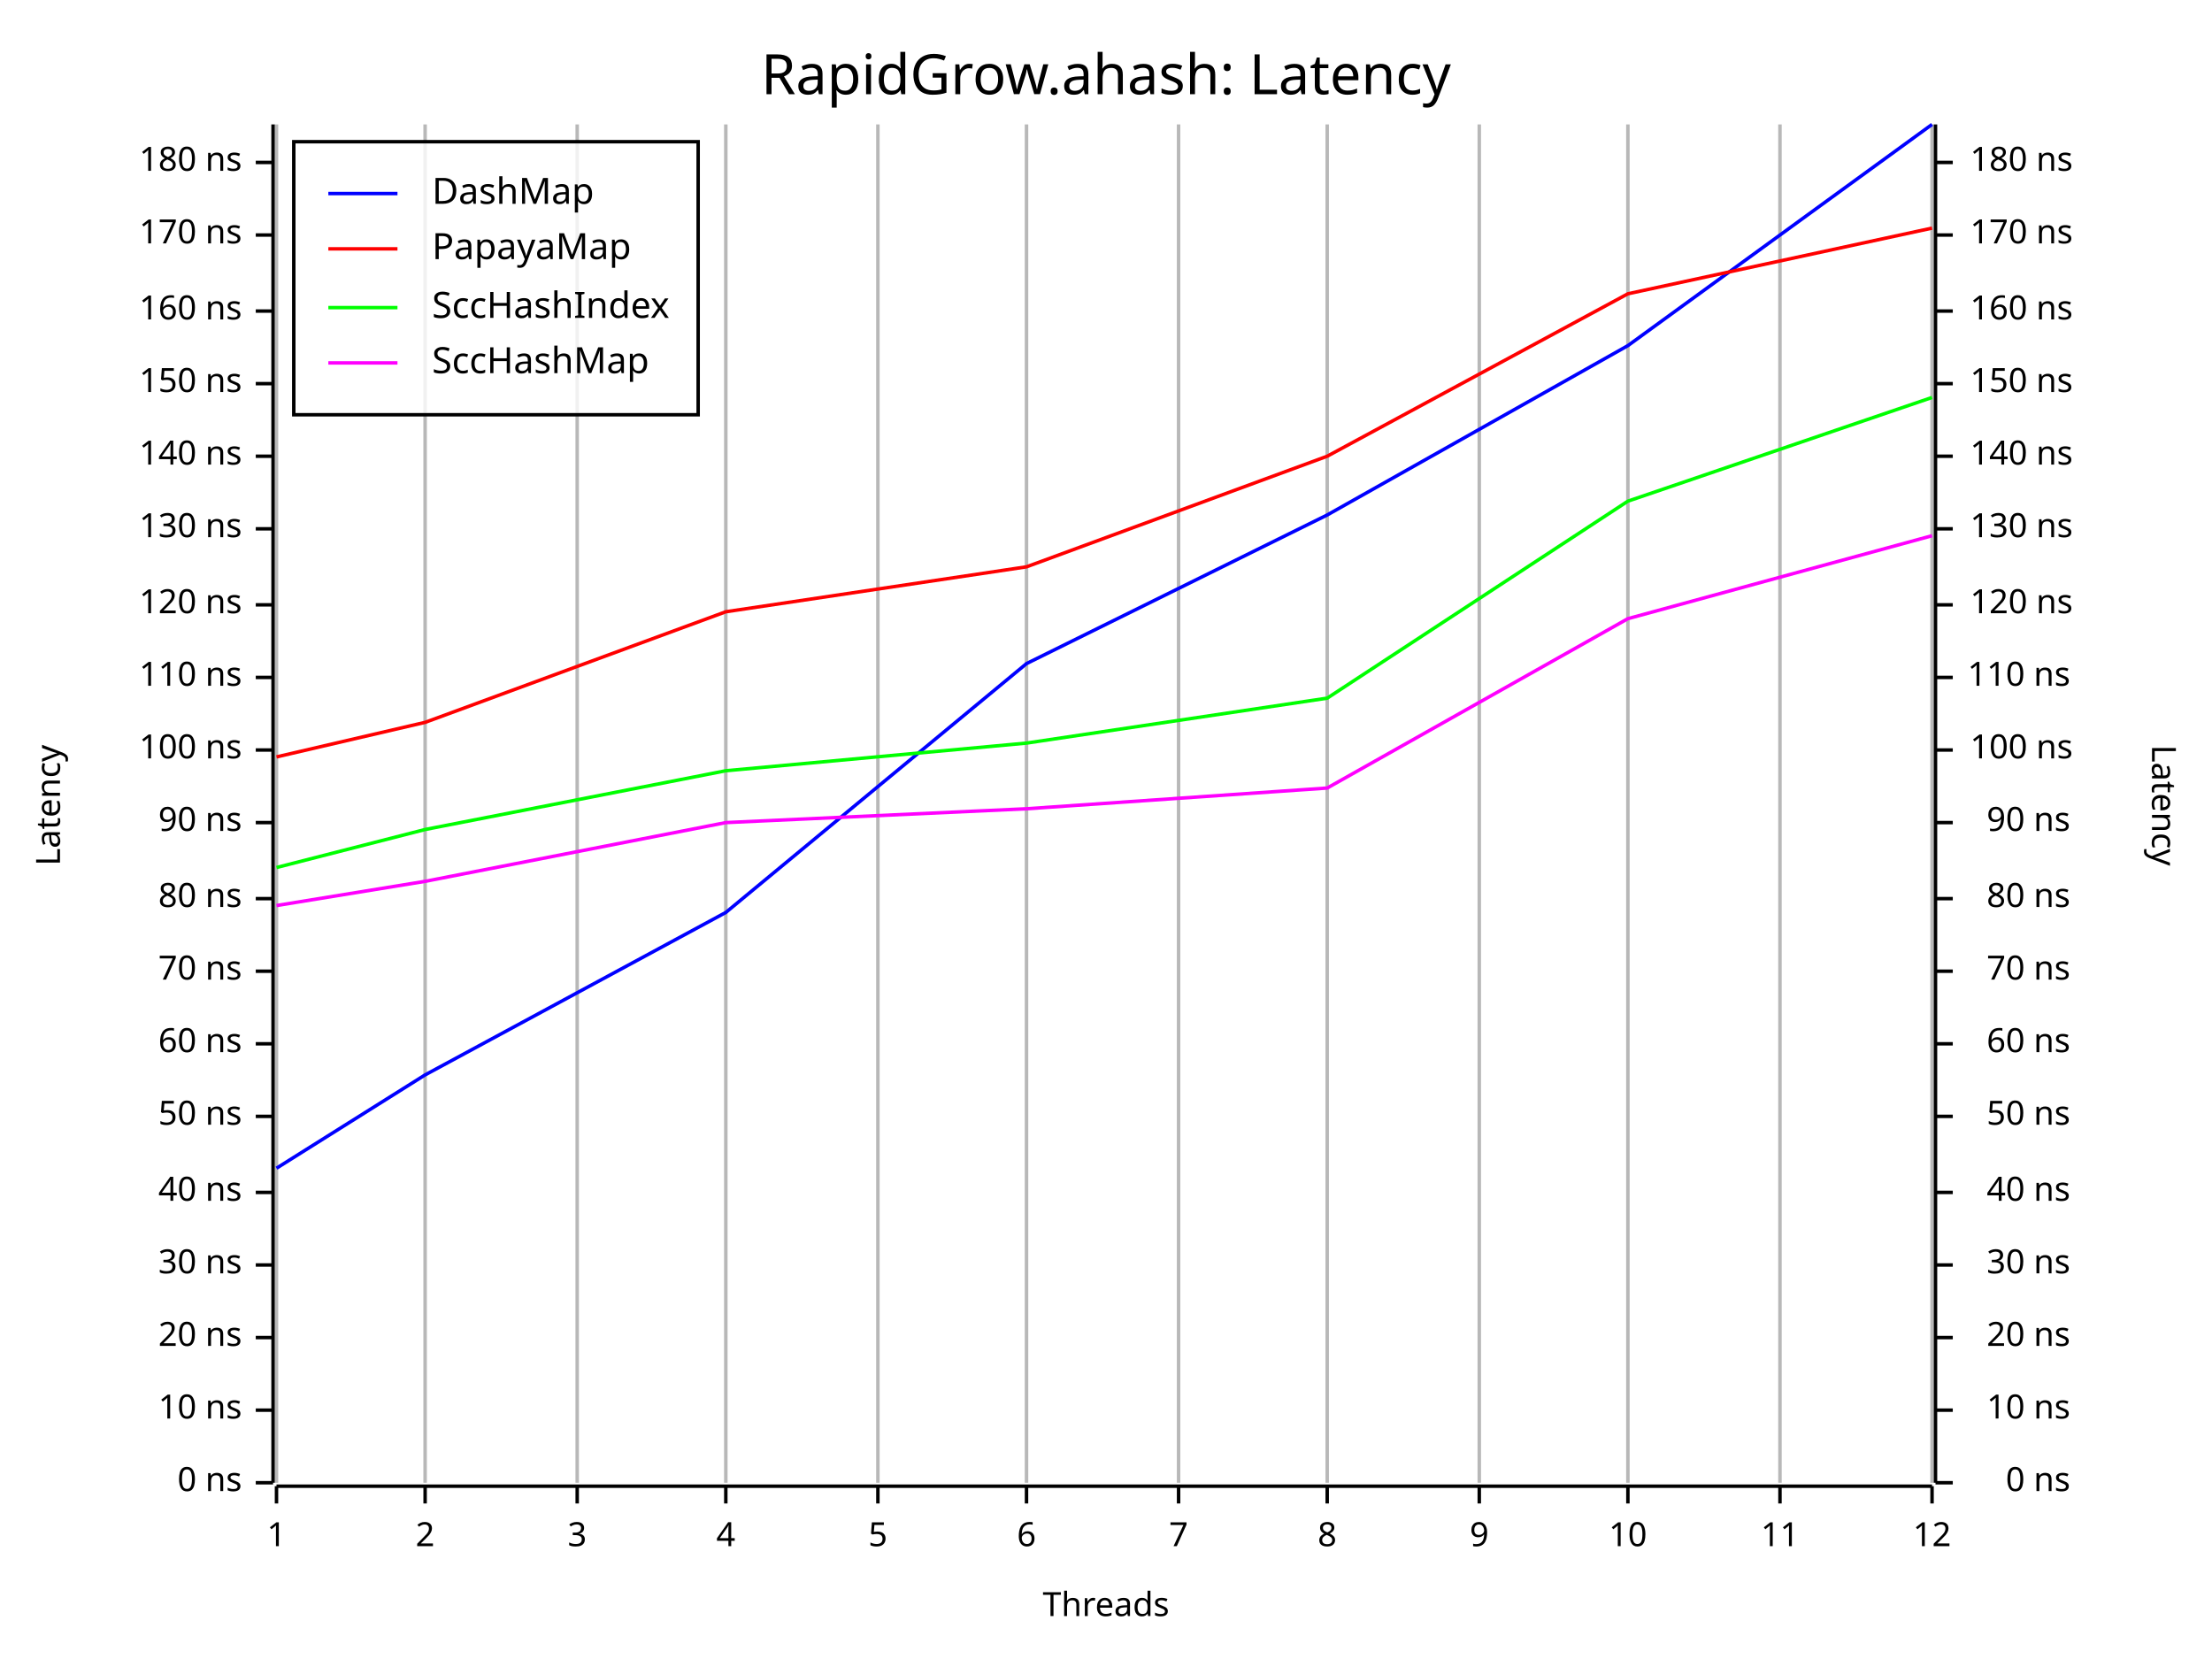
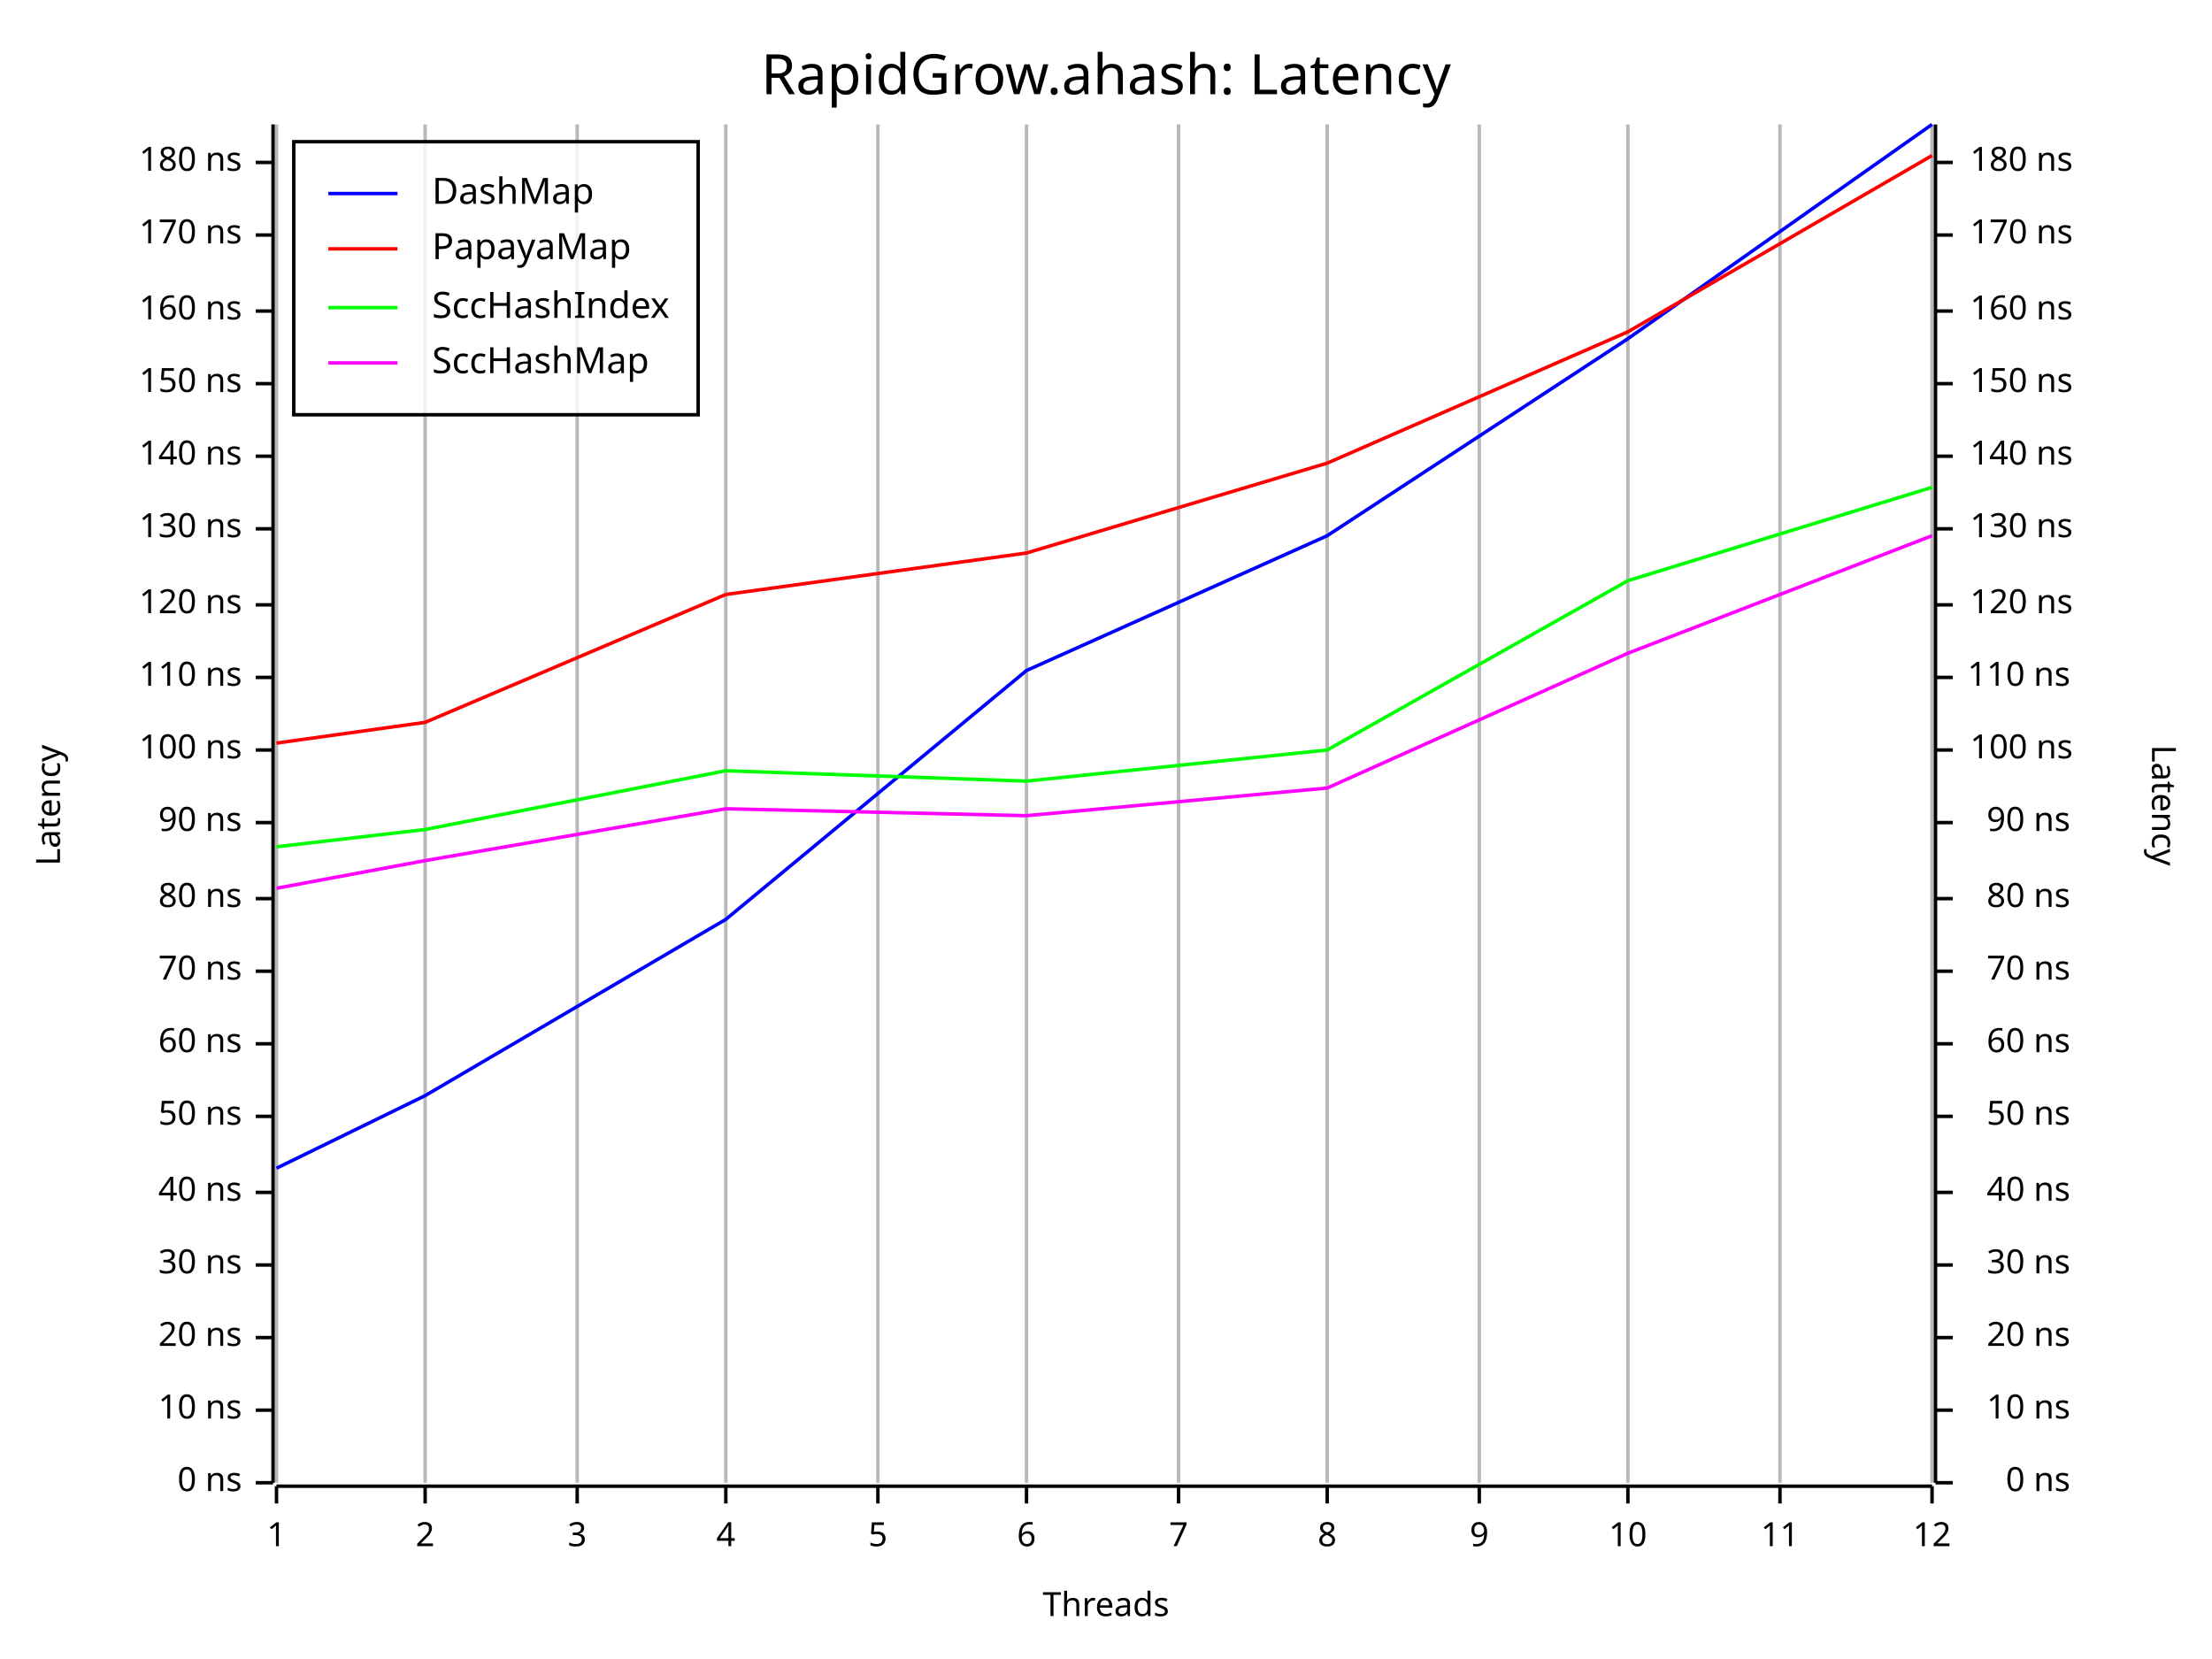
<svg xmlns="http://www.w3.org/2000/svg" width="640" height="480" viewBox="0 0 640 480">
  <rect x="0" y="0" width="640" height="480" opacity="1" fill="#FFFFFF" stroke="none" />
  <text x="320" y="15" dy="0.76em" text-anchor="middle" font-family="Fira Code" font-size="16.129" opacity="1" fill="#000000">
RapidGrow.ahash: Latency
</text>
  <line opacity="0.1" stroke="#000000" stroke-width="1" x1="80" y1="429" x2="80" y2="36" />
  <line opacity="0.1" stroke="#000000" stroke-width="1" x1="123" y1="429" x2="123" y2="36" />
  <line opacity="0.1" stroke="#000000" stroke-width="1" x1="167" y1="429" x2="167" y2="36" />
  <line opacity="0.1" stroke="#000000" stroke-width="1" x1="210" y1="429" x2="210" y2="36" />
  <line opacity="0.1" stroke="#000000" stroke-width="1" x1="254" y1="429" x2="254" y2="36" />
  <line opacity="0.1" stroke="#000000" stroke-width="1" x1="297" y1="429" x2="297" y2="36" />
  <line opacity="0.1" stroke="#000000" stroke-width="1" x1="341" y1="429" x2="341" y2="36" />
  <line opacity="0.1" stroke="#000000" stroke-width="1" x1="384" y1="429" x2="384" y2="36" />
  <line opacity="0.1" stroke="#000000" stroke-width="1" x1="428" y1="429" x2="428" y2="36" />
  <line opacity="0.1" stroke="#000000" stroke-width="1" x1="471" y1="429" x2="471" y2="36" />
  <line opacity="0.1" stroke="#000000" stroke-width="1" x1="515" y1="429" x2="515" y2="36" />
  <line opacity="0.1" stroke="#000000" stroke-width="1" x1="559" y1="429" x2="559" y2="36" />
  <text x="10" y="233" dy="0.76em" text-anchor="middle" font-family="sans-serif" font-size="9.677" opacity="1" fill="#000000" transform="rotate(270, 10, 233)">
Latency
</text>
  <text x="320" y="470" dy="-0.5ex" text-anchor="middle" font-family="sans-serif" font-size="9.677" opacity="1" fill="#000000">
Threads
</text>
  <text x="630" y="233" dy="0.76em" text-anchor="middle" font-family="sans-serif" font-size="9.677" opacity="1" fill="#000000" transform="rotate(90, 630, 233)">
Latency
</text>
  <line opacity="0.2" stroke="#000000" stroke-width="1" x1="80" y1="429" x2="80" y2="36" />
  <line opacity="0.2" stroke="#000000" stroke-width="1" x1="123" y1="429" x2="123" y2="36" />
  <line opacity="0.2" stroke="#000000" stroke-width="1" x1="167" y1="429" x2="167" y2="36" />
  <line opacity="0.2" stroke="#000000" stroke-width="1" x1="210" y1="429" x2="210" y2="36" />
  <line opacity="0.2" stroke="#000000" stroke-width="1" x1="254" y1="429" x2="254" y2="36" />
  <line opacity="0.2" stroke="#000000" stroke-width="1" x1="297" y1="429" x2="297" y2="36" />
  <line opacity="0.2" stroke="#000000" stroke-width="1" x1="341" y1="429" x2="341" y2="36" />
  <line opacity="0.2" stroke="#000000" stroke-width="1" x1="384" y1="429" x2="384" y2="36" />
  <line opacity="0.2" stroke="#000000" stroke-width="1" x1="428" y1="429" x2="428" y2="36" />
  <line opacity="0.2" stroke="#000000" stroke-width="1" x1="471" y1="429" x2="471" y2="36" />
  <line opacity="0.2" stroke="#000000" stroke-width="1" x1="515" y1="429" x2="515" y2="36" />
  <line opacity="0.2" stroke="#000000" stroke-width="1" x1="559" y1="429" x2="559" y2="36" />
  <polyline fill="none" opacity="1" stroke="#000000" stroke-width="1" points="79,36 79,429 " />
  <text x="70" y="429" dy="0.5ex" text-anchor="end" font-family="sans-serif" font-size="9.677" opacity="1" fill="#000000">
0 ns
</text>
  <polyline fill="none" opacity="1" stroke="#000000" stroke-width="1" points="74,429 79,429 " />
  <text x="70" y="408" dy="0.5ex" text-anchor="end" font-family="sans-serif" font-size="9.677" opacity="1" fill="#000000">
10 ns
</text>
  <polyline fill="none" opacity="1" stroke="#000000" stroke-width="1" points="74,408 79,408 " />
  <text x="70" y="387" dy="0.5ex" text-anchor="end" font-family="sans-serif" font-size="9.677" opacity="1" fill="#000000">
20 ns
</text>
  <polyline fill="none" opacity="1" stroke="#000000" stroke-width="1" points="74,387 79,387 " />
  <text x="70" y="366" dy="0.5ex" text-anchor="end" font-family="sans-serif" font-size="9.677" opacity="1" fill="#000000">
30 ns
</text>
  <polyline fill="none" opacity="1" stroke="#000000" stroke-width="1" points="74,366 79,366 " />
  <text x="70" y="345" dy="0.5ex" text-anchor="end" font-family="sans-serif" font-size="9.677" opacity="1" fill="#000000">
40 ns
</text>
  <polyline fill="none" opacity="1" stroke="#000000" stroke-width="1" points="74,345 79,345 " />
  <text x="70" y="323" dy="0.5ex" text-anchor="end" font-family="sans-serif" font-size="9.677" opacity="1" fill="#000000">
50 ns
</text>
  <polyline fill="none" opacity="1" stroke="#000000" stroke-width="1" points="74,323 79,323 " />
  <text x="70" y="302" dy="0.5ex" text-anchor="end" font-family="sans-serif" font-size="9.677" opacity="1" fill="#000000">
60 ns
</text>
  <polyline fill="none" opacity="1" stroke="#000000" stroke-width="1" points="74,302 79,302 " />
  <text x="70" y="281" dy="0.5ex" text-anchor="end" font-family="sans-serif" font-size="9.677" opacity="1" fill="#000000">
70 ns
</text>
  <polyline fill="none" opacity="1" stroke="#000000" stroke-width="1" points="74,281 79,281 " />
  <text x="70" y="260" dy="0.5ex" text-anchor="end" font-family="sans-serif" font-size="9.677" opacity="1" fill="#000000">
80 ns
</text>
  <polyline fill="none" opacity="1" stroke="#000000" stroke-width="1" points="74,260 79,260 " />
  <text x="70" y="238" dy="0.5ex" text-anchor="end" font-family="sans-serif" font-size="9.677" opacity="1" fill="#000000">
90 ns
</text>
  <polyline fill="none" opacity="1" stroke="#000000" stroke-width="1" points="74,238 79,238 " />
  <text x="70" y="217" dy="0.5ex" text-anchor="end" font-family="sans-serif" font-size="9.677" opacity="1" fill="#000000">
100 ns
</text>
  <polyline fill="none" opacity="1" stroke="#000000" stroke-width="1" points="74,217 79,217 " />
  <text x="70" y="196" dy="0.5ex" text-anchor="end" font-family="sans-serif" font-size="9.677" opacity="1" fill="#000000">
110 ns
</text>
  <polyline fill="none" opacity="1" stroke="#000000" stroke-width="1" points="74,196 79,196 " />
  <text x="70" y="175" dy="0.5ex" text-anchor="end" font-family="sans-serif" font-size="9.677" opacity="1" fill="#000000">
120 ns
</text>
  <polyline fill="none" opacity="1" stroke="#000000" stroke-width="1" points="74,175 79,175 " />
  <text x="70" y="153" dy="0.5ex" text-anchor="end" font-family="sans-serif" font-size="9.677" opacity="1" fill="#000000">
130 ns
</text>
  <polyline fill="none" opacity="1" stroke="#000000" stroke-width="1" points="74,153 79,153 " />
  <text x="70" y="132" dy="0.5ex" text-anchor="end" font-family="sans-serif" font-size="9.677" opacity="1" fill="#000000">
140 ns
</text>
  <polyline fill="none" opacity="1" stroke="#000000" stroke-width="1" points="74,132 79,132 " />
  <text x="70" y="111" dy="0.5ex" text-anchor="end" font-family="sans-serif" font-size="9.677" opacity="1" fill="#000000">
150 ns
</text>
  <polyline fill="none" opacity="1" stroke="#000000" stroke-width="1" points="74,111 79,111 " />
  <text x="70" y="90" dy="0.5ex" text-anchor="end" font-family="sans-serif" font-size="9.677" opacity="1" fill="#000000">
160 ns
</text>
  <polyline fill="none" opacity="1" stroke="#000000" stroke-width="1" points="74,90 79,90 " />
  <text x="70" y="68" dy="0.5ex" text-anchor="end" font-family="sans-serif" font-size="9.677" opacity="1" fill="#000000">
170 ns
</text>
  <polyline fill="none" opacity="1" stroke="#000000" stroke-width="1" points="74,68 79,68 " />
  <text x="70" y="47" dy="0.5ex" text-anchor="end" font-family="sans-serif" font-size="9.677" opacity="1" fill="#000000">
180 ns
</text>
  <polyline fill="none" opacity="1" stroke="#000000" stroke-width="1" points="74,47 79,47 " />
  <polyline fill="none" opacity="1" stroke="#000000" stroke-width="1" points="80,430 559,430 " />
  <text x="80" y="440" dy="0.76em" text-anchor="middle" font-family="sans-serif" font-size="9.677" opacity="1" fill="#000000">
1
</text>
  <polyline fill="none" opacity="1" stroke="#000000" stroke-width="1" points="80,430 80,435 " />
  <text x="123" y="440" dy="0.76em" text-anchor="middle" font-family="sans-serif" font-size="9.677" opacity="1" fill="#000000">
2
</text>
  <polyline fill="none" opacity="1" stroke="#000000" stroke-width="1" points="123,430 123,435 " />
  <text x="167" y="440" dy="0.76em" text-anchor="middle" font-family="sans-serif" font-size="9.677" opacity="1" fill="#000000">
3
</text>
  <polyline fill="none" opacity="1" stroke="#000000" stroke-width="1" points="167,430 167,435 " />
  <text x="210" y="440" dy="0.76em" text-anchor="middle" font-family="sans-serif" font-size="9.677" opacity="1" fill="#000000">
4
</text>
  <polyline fill="none" opacity="1" stroke="#000000" stroke-width="1" points="210,430 210,435 " />
  <text x="254" y="440" dy="0.76em" text-anchor="middle" font-family="sans-serif" font-size="9.677" opacity="1" fill="#000000">
5
</text>
  <polyline fill="none" opacity="1" stroke="#000000" stroke-width="1" points="254,430 254,435 " />
  <text x="297" y="440" dy="0.76em" text-anchor="middle" font-family="sans-serif" font-size="9.677" opacity="1" fill="#000000">
6
</text>
  <polyline fill="none" opacity="1" stroke="#000000" stroke-width="1" points="297,430 297,435 " />
  <text x="341" y="440" dy="0.76em" text-anchor="middle" font-family="sans-serif" font-size="9.677" opacity="1" fill="#000000">
7
</text>
  <polyline fill="none" opacity="1" stroke="#000000" stroke-width="1" points="341,430 341,435 " />
  <text x="384" y="440" dy="0.76em" text-anchor="middle" font-family="sans-serif" font-size="9.677" opacity="1" fill="#000000">
8
</text>
  <polyline fill="none" opacity="1" stroke="#000000" stroke-width="1" points="384,430 384,435 " />
  <text x="428" y="440" dy="0.76em" text-anchor="middle" font-family="sans-serif" font-size="9.677" opacity="1" fill="#000000">
9
</text>
  <polyline fill="none" opacity="1" stroke="#000000" stroke-width="1" points="428,430 428,435 " />
  <text x="471" y="440" dy="0.76em" text-anchor="middle" font-family="sans-serif" font-size="9.677" opacity="1" fill="#000000">
10
</text>
  <polyline fill="none" opacity="1" stroke="#000000" stroke-width="1" points="471,430 471,435 " />
  <text x="515" y="440" dy="0.76em" text-anchor="middle" font-family="sans-serif" font-size="9.677" opacity="1" fill="#000000">
11
</text>
  <polyline fill="none" opacity="1" stroke="#000000" stroke-width="1" points="515,430 515,435 " />
  <text x="559" y="440" dy="0.76em" text-anchor="middle" font-family="sans-serif" font-size="9.677" opacity="1" fill="#000000">
12
</text>
  <polyline fill="none" opacity="1" stroke="#000000" stroke-width="1" points="559,430 559,435 " />
  <polyline fill="none" opacity="1" stroke="#000000" stroke-width="1" points="560,36 560,429 " />
  <text x="599" y="429" dy="0.5ex" text-anchor="end" font-family="sans-serif" font-size="9.677" opacity="1" fill="#000000">
0 ns
</text>
  <polyline fill="none" opacity="1" stroke="#000000" stroke-width="1" points="560,429 565,429 " />
  <text x="599" y="408" dy="0.5ex" text-anchor="end" font-family="sans-serif" font-size="9.677" opacity="1" fill="#000000">
10 ns
</text>
  <polyline fill="none" opacity="1" stroke="#000000" stroke-width="1" points="560,408 565,408 " />
  <text x="599" y="387" dy="0.5ex" text-anchor="end" font-family="sans-serif" font-size="9.677" opacity="1" fill="#000000">
20 ns
</text>
  <polyline fill="none" opacity="1" stroke="#000000" stroke-width="1" points="560,387 565,387 " />
  <text x="599" y="366" dy="0.5ex" text-anchor="end" font-family="sans-serif" font-size="9.677" opacity="1" fill="#000000">
30 ns
</text>
  <polyline fill="none" opacity="1" stroke="#000000" stroke-width="1" points="560,366 565,366 " />
  <text x="599" y="345" dy="0.5ex" text-anchor="end" font-family="sans-serif" font-size="9.677" opacity="1" fill="#000000">
40 ns
</text>
  <polyline fill="none" opacity="1" stroke="#000000" stroke-width="1" points="560,345 565,345 " />
  <text x="599" y="323" dy="0.5ex" text-anchor="end" font-family="sans-serif" font-size="9.677" opacity="1" fill="#000000">
50 ns
</text>
  <polyline fill="none" opacity="1" stroke="#000000" stroke-width="1" points="560,323 565,323 " />
  <text x="599" y="302" dy="0.5ex" text-anchor="end" font-family="sans-serif" font-size="9.677" opacity="1" fill="#000000">
60 ns
</text>
  <polyline fill="none" opacity="1" stroke="#000000" stroke-width="1" points="560,302 565,302 " />
  <text x="599" y="281" dy="0.5ex" text-anchor="end" font-family="sans-serif" font-size="9.677" opacity="1" fill="#000000">
70 ns
</text>
  <polyline fill="none" opacity="1" stroke="#000000" stroke-width="1" points="560,281 565,281 " />
  <text x="599" y="260" dy="0.5ex" text-anchor="end" font-family="sans-serif" font-size="9.677" opacity="1" fill="#000000">
80 ns
</text>
  <polyline fill="none" opacity="1" stroke="#000000" stroke-width="1" points="560,260 565,260 " />
  <text x="599" y="238" dy="0.5ex" text-anchor="end" font-family="sans-serif" font-size="9.677" opacity="1" fill="#000000">
90 ns
</text>
  <polyline fill="none" opacity="1" stroke="#000000" stroke-width="1" points="560,238 565,238 " />
  <text x="570" y="217" dy="0.5ex" text-anchor="start" font-family="sans-serif" font-size="9.677" opacity="1" fill="#000000">
100 ns
</text>
  <polyline fill="none" opacity="1" stroke="#000000" stroke-width="1" points="560,217 565,217 " />
  <text x="599" y="196" dy="0.5ex" text-anchor="end" font-family="sans-serif" font-size="9.677" opacity="1" fill="#000000">
110 ns
</text>
  <polyline fill="none" opacity="1" stroke="#000000" stroke-width="1" points="560,196 565,196 " />
  <text x="570" y="175" dy="0.5ex" text-anchor="start" font-family="sans-serif" font-size="9.677" opacity="1" fill="#000000">
120 ns
</text>
  <polyline fill="none" opacity="1" stroke="#000000" stroke-width="1" points="560,175 565,175 " />
  <text x="570" y="153" dy="0.5ex" text-anchor="start" font-family="sans-serif" font-size="9.677" opacity="1" fill="#000000">
130 ns
</text>
  <polyline fill="none" opacity="1" stroke="#000000" stroke-width="1" points="560,153 565,153 " />
  <text x="570" y="132" dy="0.5ex" text-anchor="start" font-family="sans-serif" font-size="9.677" opacity="1" fill="#000000">
140 ns
</text>
  <polyline fill="none" opacity="1" stroke="#000000" stroke-width="1" points="560,132 565,132 " />
  <text x="570" y="111" dy="0.5ex" text-anchor="start" font-family="sans-serif" font-size="9.677" opacity="1" fill="#000000">
150 ns
</text>
  <polyline fill="none" opacity="1" stroke="#000000" stroke-width="1" points="560,111 565,111 " />
  <text x="570" y="90" dy="0.5ex" text-anchor="start" font-family="sans-serif" font-size="9.677" opacity="1" fill="#000000">
160 ns
</text>
  <polyline fill="none" opacity="1" stroke="#000000" stroke-width="1" points="560,90 565,90 " />
  <text x="570" y="68" dy="0.5ex" text-anchor="start" font-family="sans-serif" font-size="9.677" opacity="1" fill="#000000">
170 ns
</text>
  <polyline fill="none" opacity="1" stroke="#000000" stroke-width="1" points="560,68 565,68 " />
  <text x="570" y="47" dy="0.5ex" text-anchor="start" font-family="sans-serif" font-size="9.677" opacity="1" fill="#000000">
180 ns
</text>
  <polyline fill="none" opacity="1" stroke="#000000" stroke-width="1" points="560,47 565,47 " />
-   <polyline fill="none" opacity="1" stroke="#0000FF" stroke-width="1" points="80,338 123,311 210,264 297,192 384,149 471,100 559,36 " />
-   <polyline fill="none" opacity="1" stroke="#FF0000" stroke-width="1" points="80,219 123,209 210,177 297,164 384,132 471,85 559,66 " />
-   <polyline fill="none" opacity="1" stroke="#00FF00" stroke-width="1" points="80,251 123,240 210,223 297,215 384,202 471,145 559,115 " />
-   <polyline fill="none" opacity="1" stroke="#FF00FF" stroke-width="1" points="80,262 123,255 210,238 297,234 384,228 471,179 559,155 " />
+   <polyline fill="none" opacity="1" stroke="#0000FF" stroke-width="1" points="80,338 123,317 210,266 297,194 384,155 471,98 559,36 " />
+   <polyline fill="none" opacity="1" stroke="#FF0000" stroke-width="1" points="80,215 123,209 210,172 297,160 384,134 471,96 559,45 " />
+   <polyline fill="none" opacity="1" stroke="#00FF00" stroke-width="1" points="80,245 123,240 210,223 297,226 384,217 471,168 559,141 " />
+   <polyline fill="none" opacity="1" stroke="#FF00FF" stroke-width="1" points="80,257 123,249 210,234 297,236 384,228 471,189 559,155 " />
  <rect x="85" y="41" width="117" height="79" opacity="0.8" fill="#FFFFFF" stroke="none" />
  <rect x="85" y="41" width="117" height="79" opacity="1" fill="none" stroke="#000000" />
  <text x="125" y="51" dy="0.76em" text-anchor="start" font-family="Fira Code" font-size="10.484" opacity="1" fill="#000000">
DashMap
</text>
  <text x="125" y="67" dy="0.76em" text-anchor="start" font-family="Fira Code" font-size="10.484" opacity="1" fill="#000000">
PapayaMap
</text>
  <text x="125" y="84" dy="0.76em" text-anchor="start" font-family="Fira Code" font-size="10.484" opacity="1" fill="#000000">
SccHashIndex
</text>
  <text x="125" y="100" dy="0.76em" text-anchor="start" font-family="Fira Code" font-size="10.484" opacity="1" fill="#000000">
SccHashMap
</text>
  <polyline fill="none" opacity="1" stroke="#0000FF" stroke-width="1" points="95,56 115,56 " />
  <polyline fill="none" opacity="1" stroke="#FF0000" stroke-width="1" points="95,72 115,72 " />
  <polyline fill="none" opacity="1" stroke="#00FF00" stroke-width="1" points="95,89 115,89 " />
  <polyline fill="none" opacity="1" stroke="#FF00FF" stroke-width="1" points="95,105 115,105 " />
</svg>
